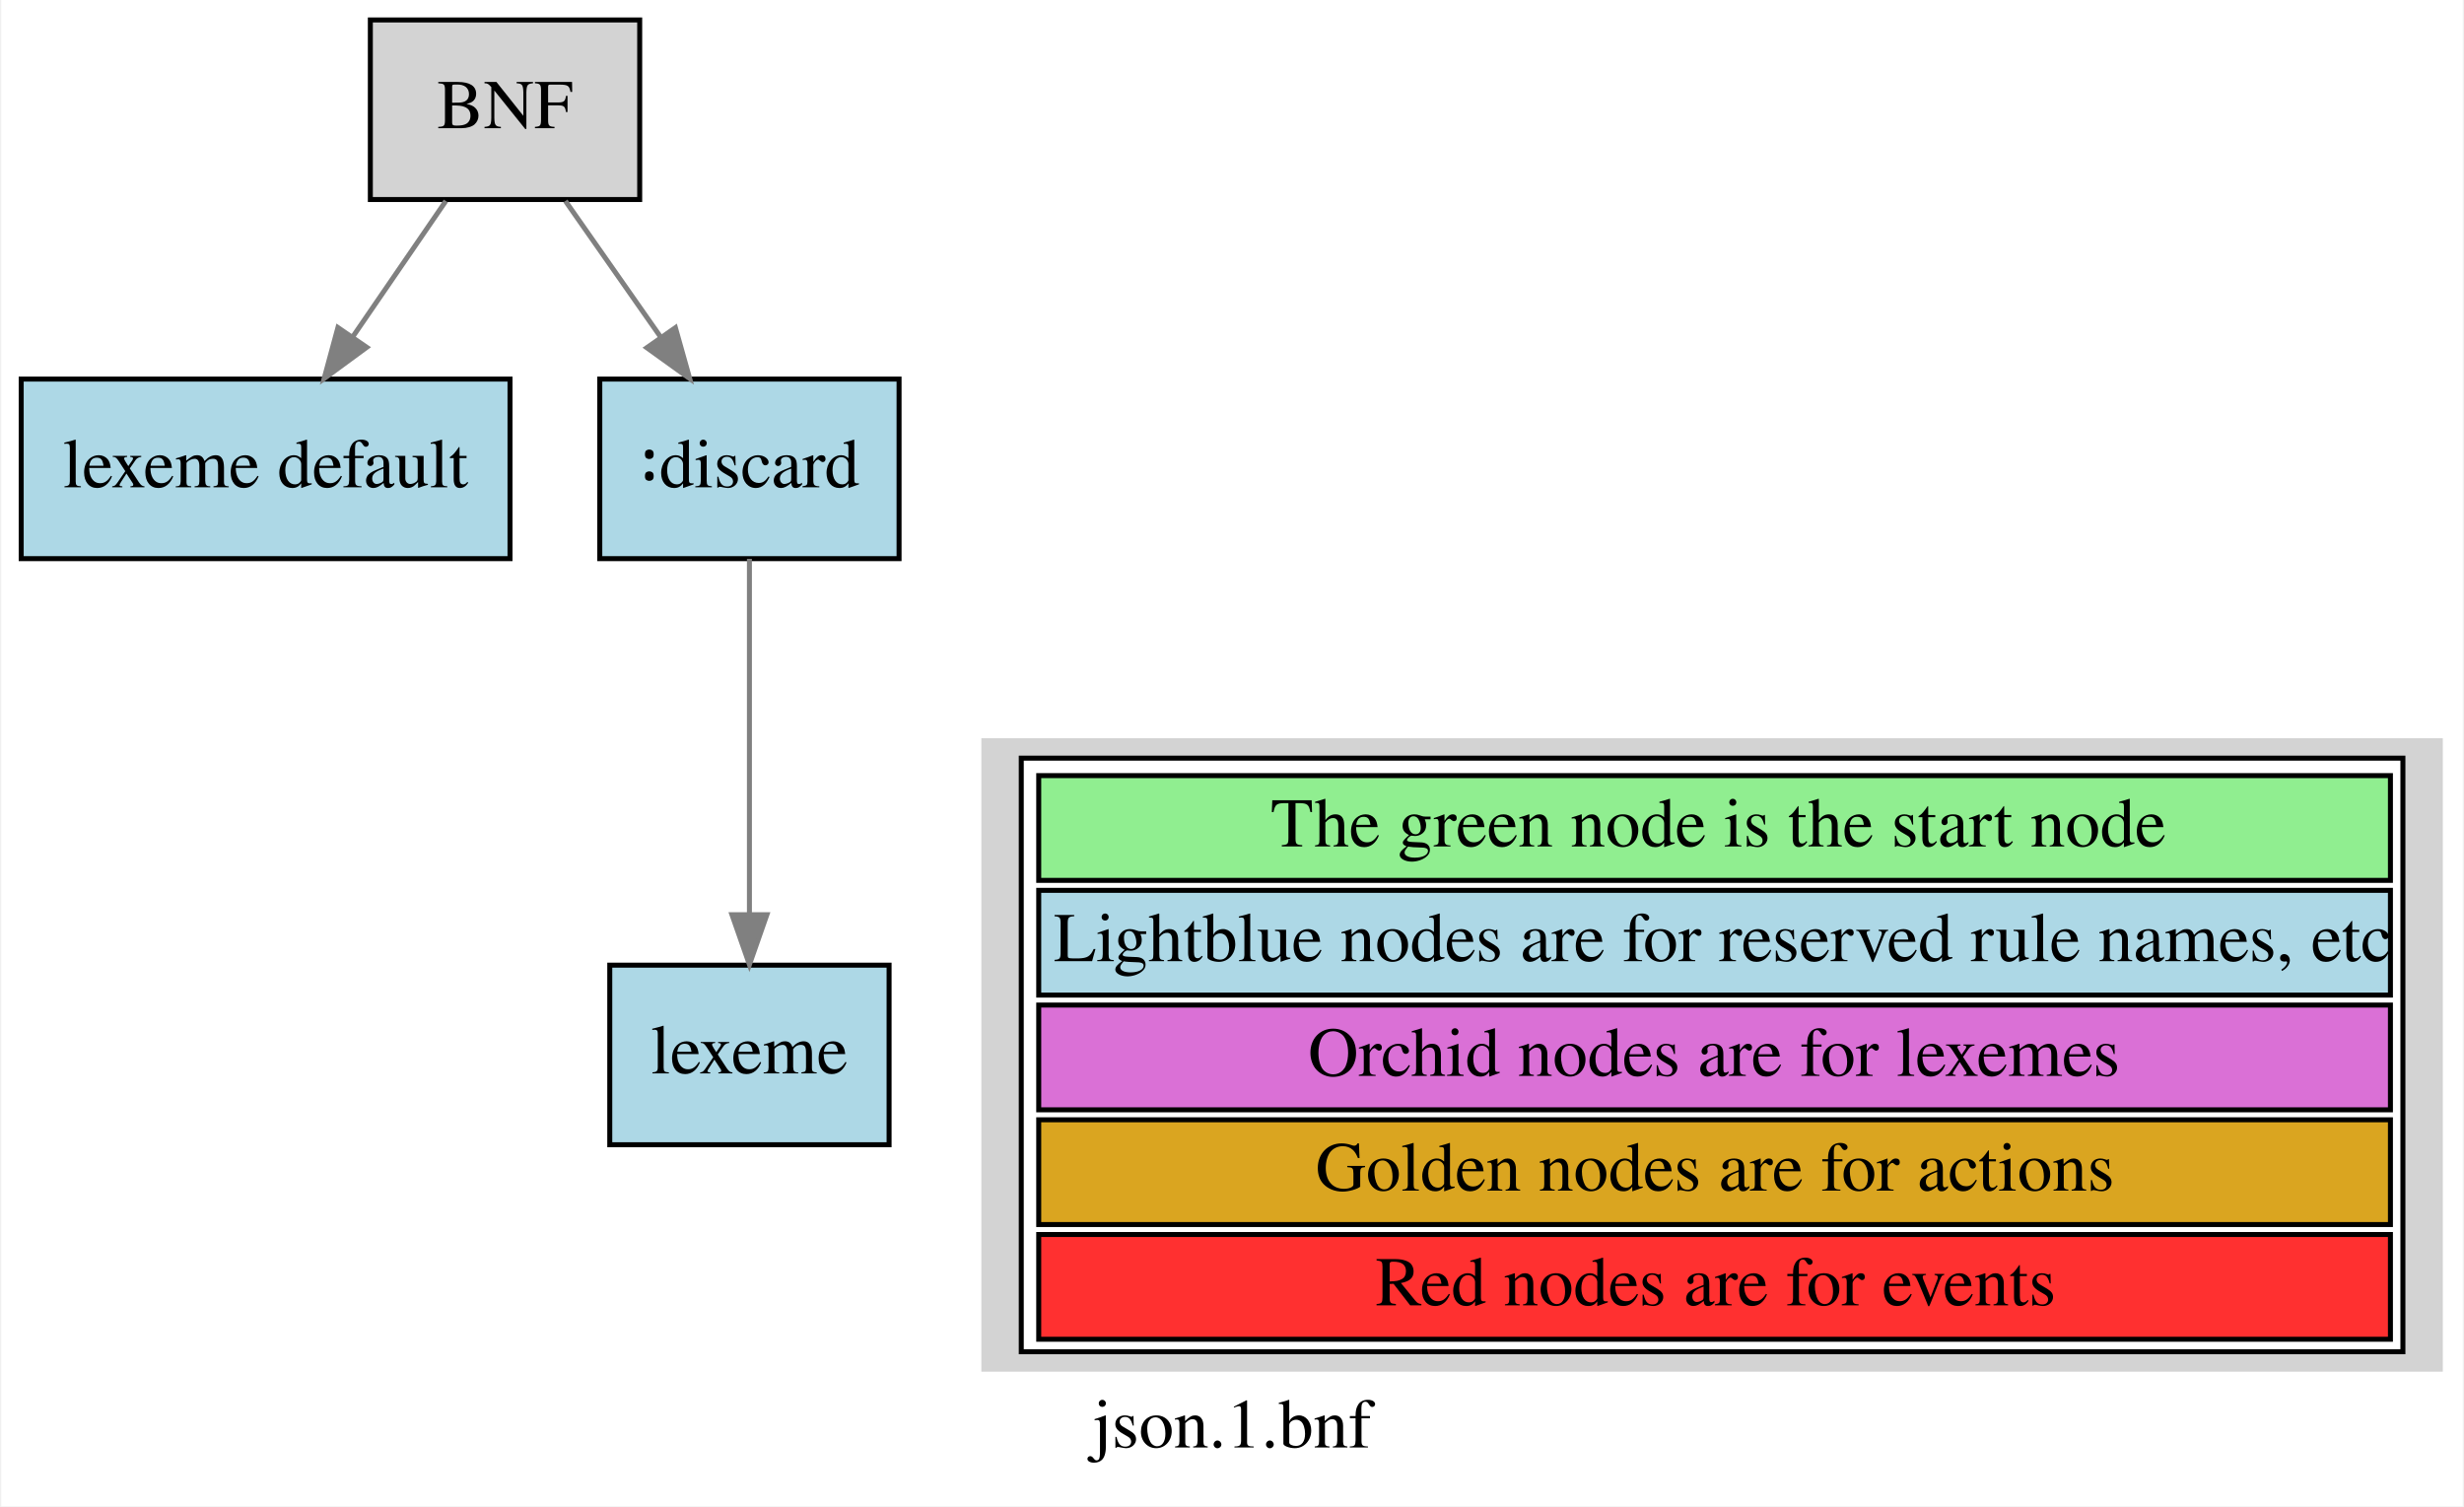
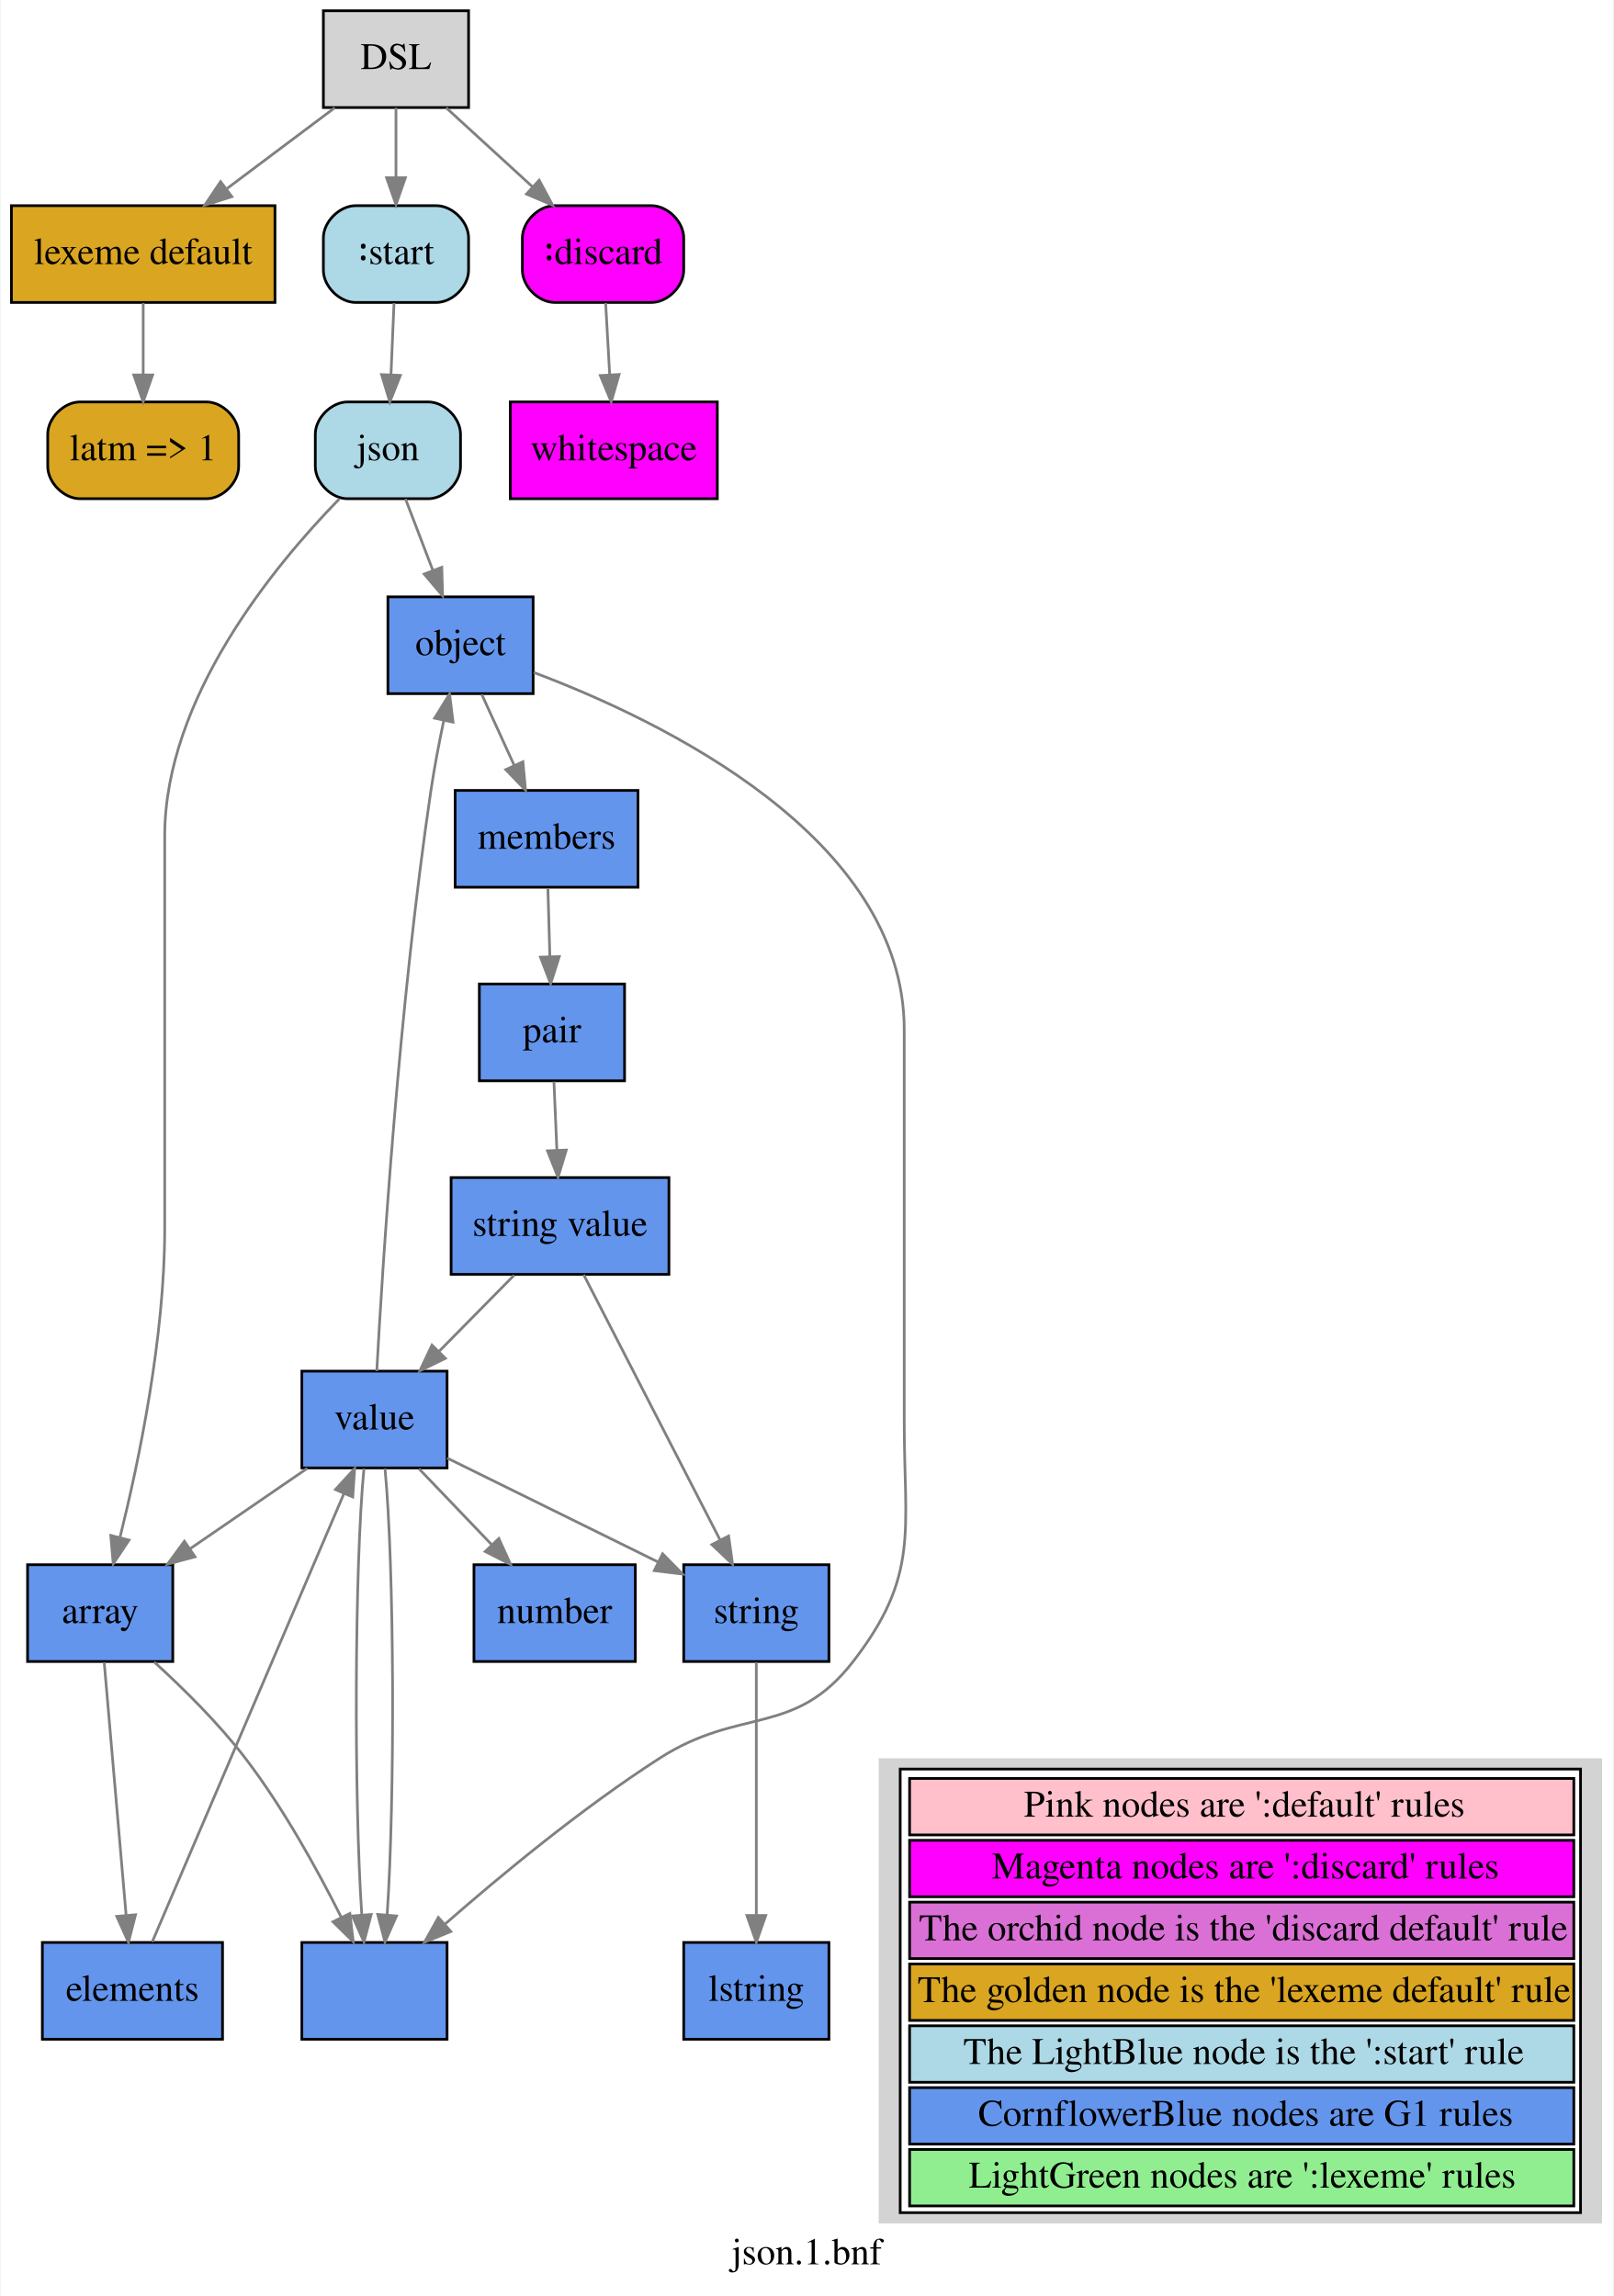
- <svg xmlns="http://www.w3.org/2000/svg" width="494pt" height="302pt" viewBox="0.00 0.00 493.50 302.00">
-   <g id="graph0" class="graph" transform="scale(1 1) rotate(0) translate(4 298)">
-     <polygon fill="white" stroke="none" points="-4,4 -4,-298 489.5,-298 489.5,4 -4,4" />
-     <text text-anchor="middle" x="242.75" y="-7.8" font-family="Times,serif" font-size="14.00">json.1.bnf</text>
+ <svg xmlns="http://www.w3.org/2000/svg" width="600pt" height="854pt" viewBox="0.00 0.00 599.50 854.00">
+   <g id="graph0" class="graph" transform="scale(1 1) rotate(0) translate(4 850)">
+     <polygon fill="white" stroke="none" points="-4,4 -4,-850 595.5,-850 595.5,4 -4,4" />
+     <text text-anchor="middle" x="295.75" y="-7.8" font-family="Times,serif" font-size="14.00">json.1.bnf</text>
    <g id="node1" class="node">
-       <polygon fill="lightblue" stroke="black" points="98,-222 0,-222 0,-186 98,-186 98,-222" />
-       <text text-anchor="middle" x="49" y="-200.3" font-family="Times,serif" font-size="14.00">lexeme default</text>
+       <polygon fill="goldenrod" stroke="black" points="98,-773.5 7.10543e-15,-773.5 7.10543e-15,-737.5 98,-737.5 98,-773.5" />
+       <text text-anchor="middle" x="49" y="-751.8" font-family="Times,serif" font-size="14.00">lexeme default</text>
+     </g>
+     <g id="node3" class="node">
+       <path fill="goldenrod" stroke="black" d="M25.5,-664.5C25.5,-664.5 72.5,-664.5 72.5,-664.5 78.5,-664.5 84.5,-670.5 84.5,-676.5 84.5,-676.5 84.5,-688.5 84.5,-688.5 84.5,-694.5 78.5,-700.5 72.5,-700.5 72.5,-700.5 25.5,-700.5 25.5,-700.5 19.5,-700.5 13.5,-694.5 13.5,-688.5 13.5,-688.5 13.5,-676.5 13.5,-676.5 13.5,-670.5 19.5,-664.5 25.5,-664.5" />
+       <text text-anchor="middle" x="49" y="-678.8" font-family="Times,serif" font-size="14.00">latm =&gt; 1</text>
+     </g>
+     <g id="edge2" class="edge">
+       <path fill="none" stroke="grey" d="M49,-737.313C49,-729.289 49,-719.547 49,-710.569" />
+       <polygon fill="grey" stroke="grey" points="52.5,-710.529 49,-700.529 45.5,-710.529 52.5,-710.529" />
    </g>
    <g id="node2" class="node">
-       <polygon fill="lightgrey" stroke="black" points="124,-294 70,-294 70,-258 124,-258 124,-294" />
-       <text text-anchor="middle" x="97" y="-272.3" font-family="Times,serif" font-size="14.00">BNF</text>
+       <polygon fill="lightgrey" stroke="black" points="170,-846 116,-846 116,-810 170,-810 170,-846" />
+       <text text-anchor="middle" x="143" y="-824.3" font-family="Times,serif" font-size="14.00">DSL</text>
    </g>
    <g id="edge1" class="edge">
-       <path fill="none" stroke="grey" d="M85.135,-257.697C79.496,-249.474 72.646,-239.483 66.431,-230.421" />
-       <polygon fill="grey" stroke="grey" points="69.271,-228.372 60.729,-222.104 63.498,-232.331 69.271,-228.372" />
-     </g>
-     <g id="node3" class="node">
-       <polygon fill="lightblue" stroke="black" points="176,-222 116,-222 116,-186 176,-186 176,-222" />
-       <text text-anchor="middle" x="146" y="-200.3" font-family="Times,serif" font-size="14.00">꞉discard</text>
-     </g>
-     <g id="edge2" class="edge">
-       <path fill="none" stroke="grey" d="M109.112,-257.697C114.868,-249.474 121.862,-239.483 128.206,-230.421" />
-       <polygon fill="grey" stroke="grey" points="131.16,-232.304 134.027,-222.104 125.425,-228.29 131.16,-232.304" />
+       <path fill="none" stroke="grey" d="M120.245,-809.934C108.211,-800.908 93.256,-789.692 80.16,-779.87" />
+       <polygon fill="grey" stroke="grey" points="81.971,-776.853 71.871,-773.653 77.771,-782.453 81.971,-776.853" />
    </g>
    <g id="node4" class="node">
-       <polygon fill="lightblue" stroke="black" points="174,-104.5 118,-104.5 118,-68.5 174,-68.5 174,-104.5" />
-       <text text-anchor="middle" x="146" y="-82.8" font-family="Times,serif" font-size="14.00">lexeme</text>
+       <path fill="lightblue" stroke="black" d="M128,-737.5C128,-737.5 158,-737.5 158,-737.5 164,-737.5 170,-743.5 170,-749.5 170,-749.5 170,-761.5 170,-761.5 170,-767.5 164,-773.5 158,-773.5 158,-773.5 128,-773.5 128,-773.5 122,-773.5 116,-767.5 116,-761.5 116,-761.5 116,-749.5 116,-749.5 116,-743.5 122,-737.5 128,-737.5" />
+       <text text-anchor="middle" x="143" y="-751.8" font-family="Times,serif" font-size="14.00">꞉start</text>
    </g>
    <g id="edge3" class="edge">
-       <path fill="none" stroke="grey" d="M146,-185.958C146,-167.191 146,-136.756 146,-114.687" />
-       <polygon fill="grey" stroke="grey" points="149.5,-114.612 146,-104.612 142.5,-114.612 149.5,-114.612" />
+       <path fill="none" stroke="grey" d="M143,-809.934C143,-802.17 143,-792.784 143,-784.06" />
+       <polygon fill="grey" stroke="grey" points="146.5,-783.899 143,-773.899 139.5,-783.899 146.5,-783.899" />
+     </g>
+     <g id="node17" class="node">
+       <path fill="magenta" stroke="black" d="M202,-737.5C202,-737.5 238,-737.5 238,-737.5 244,-737.5 250,-743.5 250,-749.5 250,-749.5 250,-761.5 250,-761.5 250,-767.5 244,-773.5 238,-773.5 238,-773.5 202,-773.5 202,-773.5 196,-773.5 190,-767.5 190,-761.5 190,-761.5 190,-749.5 190,-749.5 190,-743.5 196,-737.5 202,-737.5" />
+       <text text-anchor="middle" x="220" y="-751.8" font-family="Times,serif" font-size="14.00">꞉discard</text>
+     </g>
+     <g id="edge23" class="edge">
+       <path fill="none" stroke="grey" d="M161.64,-809.934C171.31,-801.08 183.282,-790.119 193.861,-780.432" />
+       <polygon fill="grey" stroke="grey" points="196.253,-782.988 201.265,-773.653 191.526,-777.825 196.253,-782.988" />
    </g>
    <g id="node5" class="node">
-       <polygon fill="lightgrey" stroke="none" points="485.5,-150 192.5,-150 192.5,-23 485.5,-23 485.5,-150" />
-       <polygon fill="white" stroke="none" points="200.5,-27 200.5,-146 477.5,-146 477.5,-27 200.5,-27" />
-       <polygon fill="lightgreen" stroke="none" points="204,-121.5 204,-142.5 475,-142.5 475,-121.5 204,-121.5" />
-       <polygon fill="none" stroke="black" points="204,-121.5 204,-142.5 475,-142.5 475,-121.5 204,-121.5" />
-       <text text-anchor="start" x="250.5" y="-128.3" font-family="Times,serif" font-size="14.00">The green node is the start node</text>
-       <polygon fill="lightblue" stroke="none" points="204,-98.5 204,-119.5 475,-119.5 475,-98.5 204,-98.5" />
-       <polygon fill="none" stroke="black" points="204,-98.5 204,-119.5 475,-119.5 475,-98.5 204,-98.5" />
-       <text text-anchor="start" x="207" y="-105.3" font-family="Times,serif" font-size="14.00">Lightblue nodes are for reserved rule names, etc</text>
-       <polygon fill="orchid" stroke="none" points="204,-75.5 204,-96.5 475,-96.5 475,-75.5 204,-75.5" />
-       <polygon fill="none" stroke="black" points="204,-75.5 204,-96.5 475,-96.5 475,-75.5 204,-75.5" />
-       <text text-anchor="start" x="258" y="-82.3" font-family="Times,serif" font-size="14.00">Orchid nodes are for lexemes</text>
-       <polygon fill="goldenrod" stroke="none" points="204,-52.5 204,-73.5 475,-73.5 475,-52.5 204,-52.5" />
-       <polygon fill="none" stroke="black" points="204,-52.5 204,-73.5 475,-73.5 475,-52.5 204,-52.5" />
-       <text text-anchor="start" x="259.5" y="-59.3" font-family="Times,serif" font-size="14.00">Golden nodes are for actions</text>
-       <polygon fill="#ff3030" stroke="none" points="204,-29.5 204,-50.5 475,-50.5 475,-29.5 204,-29.5" />
-       <polygon fill="none" stroke="black" points="204,-29.5 204,-50.5 475,-50.5 475,-29.5 204,-29.5" />
-       <text text-anchor="start" x="271.5" y="-36.3" font-family="Times,serif" font-size="14.00">Red nodes are for events</text>
-       <polygon fill="none" stroke="black" points="200.5,-27 200.5,-146 477.5,-146 477.5,-27 200.5,-27" />
+       <path fill="lightblue" stroke="black" d="M125,-664.5C125,-664.5 155,-664.5 155,-664.5 161,-664.5 167,-670.5 167,-676.5 167,-676.5 167,-688.5 167,-688.5 167,-694.5 161,-700.5 155,-700.5 155,-700.5 125,-700.5 125,-700.5 119,-700.5 113,-694.5 113,-688.5 113,-688.5 113,-676.5 113,-676.5 113,-670.5 119,-664.5 125,-664.5" />
+       <text text-anchor="middle" x="140" y="-678.8" font-family="Times,serif" font-size="14.00">json</text>
+     </g>
+     <g id="edge4" class="edge">
+       <path fill="none" stroke="grey" d="M142.274,-737.313C141.935,-729.289 141.523,-719.547 141.144,-710.569" />
+       <polygon fill="grey" stroke="grey" points="144.639,-710.372 140.72,-700.529 137.645,-710.668 144.639,-710.372" />
+     </g>
+     <g id="node6" class="node">
+       <polygon fill="CornflowerBlue" stroke="black" points="194,-628 140,-628 140,-592 194,-592 194,-628" />
+       <text text-anchor="middle" x="167" y="-606.3" font-family="Times,serif" font-size="14.00">object</text>
+     </g>
+     <g id="edge5" class="edge">
+       <path fill="none" stroke="grey" d="M146.536,-664.434C149.575,-656.499 153.262,-646.871 156.665,-637.985" />
+       <polygon fill="grey" stroke="grey" points="160.029,-638.989 160.337,-628.399 153.492,-636.485 160.029,-638.989" />
+     </g>
+     <g id="node7" class="node">
+       <polygon fill="CornflowerBlue" stroke="black" points="60,-268 6,-268 6,-232 60,-232 60,-268" />
+       <text text-anchor="middle" x="33" y="-246.3" font-family="Times,serif" font-size="14.00">array</text>
+     </g>
+     <g id="edge6" class="edge">
+       <path fill="none" stroke="grey" d="M121.99,-664.489C97.579,-639.498 57,-590.248 57,-539 57,-539 57,-539 57,-393 57,-352.65 47.462,-306.742 40.412,-278.319" />
+       <polygon fill="grey" stroke="grey" points="43.726,-277.15 37.857,-268.329 36.944,-278.885 43.726,-277.15" />
+     </g>
+     <g id="node8" class="node">
+       <polygon fill="CornflowerBlue" stroke="black" points="162,-127.5 108,-127.5 108,-91.5 162,-91.5 162,-127.5" />
+     </g>
+     <g id="edge7" class="edge">
+       <path fill="none" stroke="grey" d="M194.246,-599.87C241.111,-582.245 332,-538.808 332,-467 332,-467 332,-467 332,-321 332,-280.553 337.758,-263.984 313,-232 291.1,-203.709 271.098,-215.343 241,-196 212.203,-177.493 182.075,-152.573 161.331,-134.412" />
+       <polygon fill="grey" stroke="grey" points="163.402,-131.571 153.592,-127.568 158.764,-136.814 163.402,-131.571" />
+     </g>
+     <g id="node9" class="node">
+       <polygon fill="CornflowerBlue" stroke="black" points="233,-556 165,-556 165,-520 233,-520 233,-556" />
+       <text text-anchor="middle" x="199" y="-534.3" font-family="Times,serif" font-size="14.00">members</text>
+     </g>
+     <g id="edge8" class="edge">
+       <path fill="none" stroke="grey" d="M174.91,-591.697C178.553,-583.728 182.954,-574.1 186.994,-565.264" />
+       <polygon fill="grey" stroke="grey" points="190.206,-566.654 191.181,-556.104 183.84,-563.744 190.206,-566.654" />
+     </g>
+     <g id="edge19" class="edge">
+       <path fill="none" stroke="grey" d="M53.11,-231.813C63.913,-221.982 77.022,-209.04 87,-196 101.14,-177.521 113.864,-154.4 122.654,-136.863" />
+       <polygon fill="grey" stroke="grey" points="125.858,-138.279 127.116,-127.759 119.572,-135.198 125.858,-138.279" />
+     </g>
+     <g id="node15" class="node">
+       <polygon fill="CornflowerBlue" stroke="black" points="78.5,-127.5 11.5,-127.5 11.5,-91.5 78.5,-91.5 78.5,-127.5" />
+       <text text-anchor="middle" x="45" y="-105.8" font-family="Times,serif" font-size="14.00">elements</text>
+     </g>
+     <g id="edge20" class="edge">
+       <path fill="none" stroke="grey" d="M34.495,-231.739C36.537,-208.181 40.217,-165.706 42.634,-137.806" />
+       <polygon fill="grey" stroke="grey" points="46.147,-137.808 43.523,-127.544 39.173,-137.204 46.147,-137.808" />
+     </g>
+     <g id="node10" class="node">
+       <polygon fill="CornflowerBlue" stroke="black" points="228,-484 174,-484 174,-448 228,-448 228,-484" />
+       <text text-anchor="middle" x="201" y="-462.3" font-family="Times,serif" font-size="14.00">pair</text>
+     </g>
+     <g id="edge9" class="edge">
+       <path fill="none" stroke="grey" d="M199.494,-519.697C199.715,-511.983 199.98,-502.712 200.225,-494.112" />
+       <polygon fill="grey" stroke="grey" points="203.724,-494.2 200.511,-484.104 196.727,-494 203.724,-494.2" />
+     </g>
+     <g id="node11" class="node">
+       <polygon fill="CornflowerBlue" stroke="black" points="244.5,-412 163.5,-412 163.5,-376 244.5,-376 244.5,-412" />
+       <text text-anchor="middle" x="204" y="-390.3" font-family="Times,serif" font-size="14.00">string value</text>
+     </g>
+     <g id="edge10" class="edge">
+       <path fill="none" stroke="grey" d="M201.742,-447.697C202.072,-439.983 202.469,-430.712 202.838,-422.112" />
+       <polygon fill="grey" stroke="grey" points="206.335,-422.245 203.267,-412.104 199.342,-421.945 206.335,-422.245" />
+     </g>
+     <g id="node12" class="node">
+       <polygon fill="CornflowerBlue" stroke="black" points="304,-268 250,-268 250,-232 304,-232 304,-268" />
+       <text text-anchor="middle" x="277" y="-246.3" font-family="Times,serif" font-size="14.00">string</text>
+     </g>
+     <g id="edge11" class="edge">
+       <path fill="none" stroke="grey" d="M212.806,-375.871C225.411,-351.35 248.709,-306.032 263.501,-277.259" />
+       <polygon fill="grey" stroke="grey" points="266.704,-278.683 268.163,-268.189 260.478,-275.483 266.704,-278.683" />
+     </g>
+     <g id="node13" class="node">
+       <polygon fill="CornflowerBlue" stroke="black" points="162,-340 108,-340 108,-304 162,-304 162,-340" />
+       <text text-anchor="middle" x="135" y="-318.3" font-family="Times,serif" font-size="14.00">value</text>
+     </g>
+     <g id="edge12" class="edge">
+       <path fill="none" stroke="grey" d="M186.944,-375.697C178.505,-367.135 168.175,-356.656 158.957,-347.304" />
+       <polygon fill="grey" stroke="grey" points="161.373,-344.769 151.86,-340.104 156.387,-349.683 161.373,-344.769" />
+     </g>
+     <g id="node16" class="node">
+       <polygon fill="CornflowerBlue" stroke="black" points="304,-127.5 250,-127.5 250,-91.5 304,-91.5 304,-127.5" />
+       <text text-anchor="middle" x="277" y="-105.8" font-family="Times,serif" font-size="14.00">lstring</text>
+     </g>
+     <g id="edge22" class="edge">
+       <path fill="none" stroke="grey" d="M277,-231.739C277,-208.181 277,-165.706 277,-137.806" />
+       <polygon fill="grey" stroke="grey" points="280.5,-137.544 277,-127.544 273.5,-137.544 280.5,-137.544" />
+     </g>
+     <g id="edge14" class="edge">
+       <path fill="none" stroke="grey" d="M135.864,-340.036C137.968,-378.634 144.081,-475.649 156,-556 157.26,-564.497 159.023,-573.683 160.769,-581.983" />
+       <polygon fill="grey" stroke="grey" points="157.382,-582.878 162.932,-591.903 164.221,-581.387 157.382,-582.878" />
+     </g>
+     <g id="edge16" class="edge">
+       <path fill="none" stroke="grey" d="M110.048,-303.876C96.959,-294.893 80.74,-283.763 66.564,-274.034" />
+       <polygon fill="grey" stroke="grey" points="68.273,-270.962 58.048,-268.19 64.313,-276.734 68.273,-270.962" />
+     </g>
+     <g id="edge17" class="edge">
+       <path fill="none" stroke="grey" d="M131.088,-303.774C127.591,-267.217 127.326,-181.631 130.294,-137.649" />
+       <polygon fill="grey" stroke="grey" points="133.783,-137.917 131.094,-127.669 126.806,-137.357 133.783,-137.917" />
+     </g>
+     <g id="edge18" class="edge">
+       <path fill="none" stroke="grey" d="M138.912,-303.774C142.409,-267.217 142.674,-181.631 139.706,-137.649" />
+       <polygon fill="grey" stroke="grey" points="143.194,-137.357 138.906,-127.669 136.217,-137.917 143.194,-137.357" />
+     </g>
+     <g id="edge13" class="edge">
+       <path fill="none" stroke="grey" d="M162.043,-307.669C184.306,-296.694 216.073,-281.034 240.574,-268.956" />
+       <polygon fill="grey" stroke="grey" points="242.152,-272.081 249.574,-264.52 239.057,-265.802 242.152,-272.081" />
+     </g>
+     <g id="node14" class="node">
+       <polygon fill="CornflowerBlue" stroke="black" points="232,-268 172,-268 172,-232 232,-232 232,-268" />
+       <text text-anchor="middle" x="202" y="-246.3" font-family="Times,serif" font-size="14.00">number</text>
+     </g>
+     <g id="edge15" class="edge">
+       <path fill="none" stroke="grey" d="M151.562,-303.697C159.675,-295.22 169.588,-284.864 178.471,-275.583" />
+       <polygon fill="grey" stroke="grey" points="181.243,-277.749 185.629,-268.104 176.186,-272.908 181.243,-277.749" />
+     </g>
+     <g id="edge21" class="edge">
+       <path fill="none" stroke="grey" d="M52.341,-127.669C68.015,-164.329 104.849,-250.481 123.601,-294.338" />
+       <polygon fill="grey" stroke="grey" points="120.485,-295.955 127.635,-303.774 126.922,-293.203 120.485,-295.955" />
+     </g>
+     <g id="node18" class="node">
+       <polygon fill="magenta" stroke="black" points="262.5,-700.5 185.5,-700.5 185.5,-664.5 262.5,-664.5 262.5,-700.5" />
+       <text text-anchor="middle" x="224" y="-678.8" font-family="Times,serif" font-size="14.00">whitespace</text>
+     </g>
+     <g id="edge24" class="edge">
+       <path fill="none" stroke="grey" d="M220.968,-737.313C221.42,-729.289 221.969,-719.547 222.475,-710.569" />
+       <polygon fill="grey" stroke="grey" points="225.973,-710.71 223.041,-700.529 218.984,-710.316 225.973,-710.71" />
+     </g>
+     <g id="node19" class="node">
+       <polygon fill="lightgrey" stroke="none" points="591.5,-196 322.5,-196 322.5,-23 591.5,-23 591.5,-196" />
+       <polygon fill="white" stroke="none" points="330.5,-27 330.5,-192 583.5,-192 583.5,-27 330.5,-27" />
+       <polygon fill="pink" stroke="none" points="334,-167.5 334,-188.5 581,-188.5 581,-167.5 334,-167.5" />
+       <polygon fill="none" stroke="black" points="334,-167.5 334,-188.5 581,-188.5 581,-167.5 334,-167.5" />
+       <text text-anchor="start" x="376.5" y="-174.3" font-family="Times,serif" font-size="14.00">Pink nodes are ':default' rules</text>
+       <polygon fill="magenta" stroke="none" points="334,-144.5 334,-165.5 581,-165.5 581,-144.5 334,-144.5" />
+       <polygon fill="none" stroke="black" points="334,-144.5 334,-165.5 581,-165.5 581,-144.5 334,-144.5" />
+       <text text-anchor="start" x="364.5" y="-151.3" font-family="Times,serif" font-size="14.00">Magenta nodes are ':discard' rules</text>
+       <polygon fill="orchid" stroke="none" points="334,-121.5 334,-142.5 581,-142.5 581,-121.5 334,-121.5" />
+       <polygon fill="none" stroke="black" points="334,-121.5 334,-142.5 581,-142.5 581,-121.5 334,-121.5" />
+       <text text-anchor="start" x="337.5" y="-128.3" font-family="Times,serif" font-size="14.00">The orchid node is the 'discard default' rule</text>
+       <polygon fill="goldenrod" stroke="none" points="334,-98.5 334,-119.5 581,-119.5 581,-98.5 334,-98.5" />
+       <polygon fill="none" stroke="black" points="334,-98.5 334,-119.5 581,-119.5 581,-98.5 334,-98.5" />
+       <text text-anchor="start" x="337" y="-105.3" font-family="Times,serif" font-size="14.00">The golden node is the 'lexeme default' rule</text>
+       <polygon fill="lightblue" stroke="none" points="334,-75.5 334,-96.5 581,-96.5 581,-75.5 334,-75.5" />
+       <polygon fill="none" stroke="black" points="334,-75.5 334,-96.5 581,-96.5 581,-75.5 334,-75.5" />
+       <text text-anchor="start" x="354" y="-82.3" font-family="Times,serif" font-size="14.00">The LightBlue node is the ':start' rule</text>
+       <polygon fill="CornflowerBlue" stroke="none" points="334,-52.5 334,-73.5 581,-73.5 581,-52.5 334,-52.5" />
+       <polygon fill="none" stroke="black" points="334,-52.5 334,-73.5 581,-73.5 581,-52.5 334,-52.5" />
+       <text text-anchor="start" x="359.5" y="-59.3" font-family="Times,serif" font-size="14.00">CornflowerBlue nodes are G1 rules</text>
+       <polygon fill="lightgreen" stroke="none" points="334,-29.5 334,-50.5 581,-50.5 581,-29.5 334,-29.5" />
+       <polygon fill="none" stroke="black" points="334,-29.5 334,-50.5 581,-50.5 581,-29.5 334,-29.5" />
+       <text text-anchor="start" x="356" y="-36.3" font-family="Times,serif" font-size="14.00">LightGreen nodes are ':lexeme' rules</text>
+       <polygon fill="none" stroke="black" points="330.5,-27 330.5,-192 583.5,-192 583.5,-27 330.5,-27" />
    </g>
  </g>
</svg>
